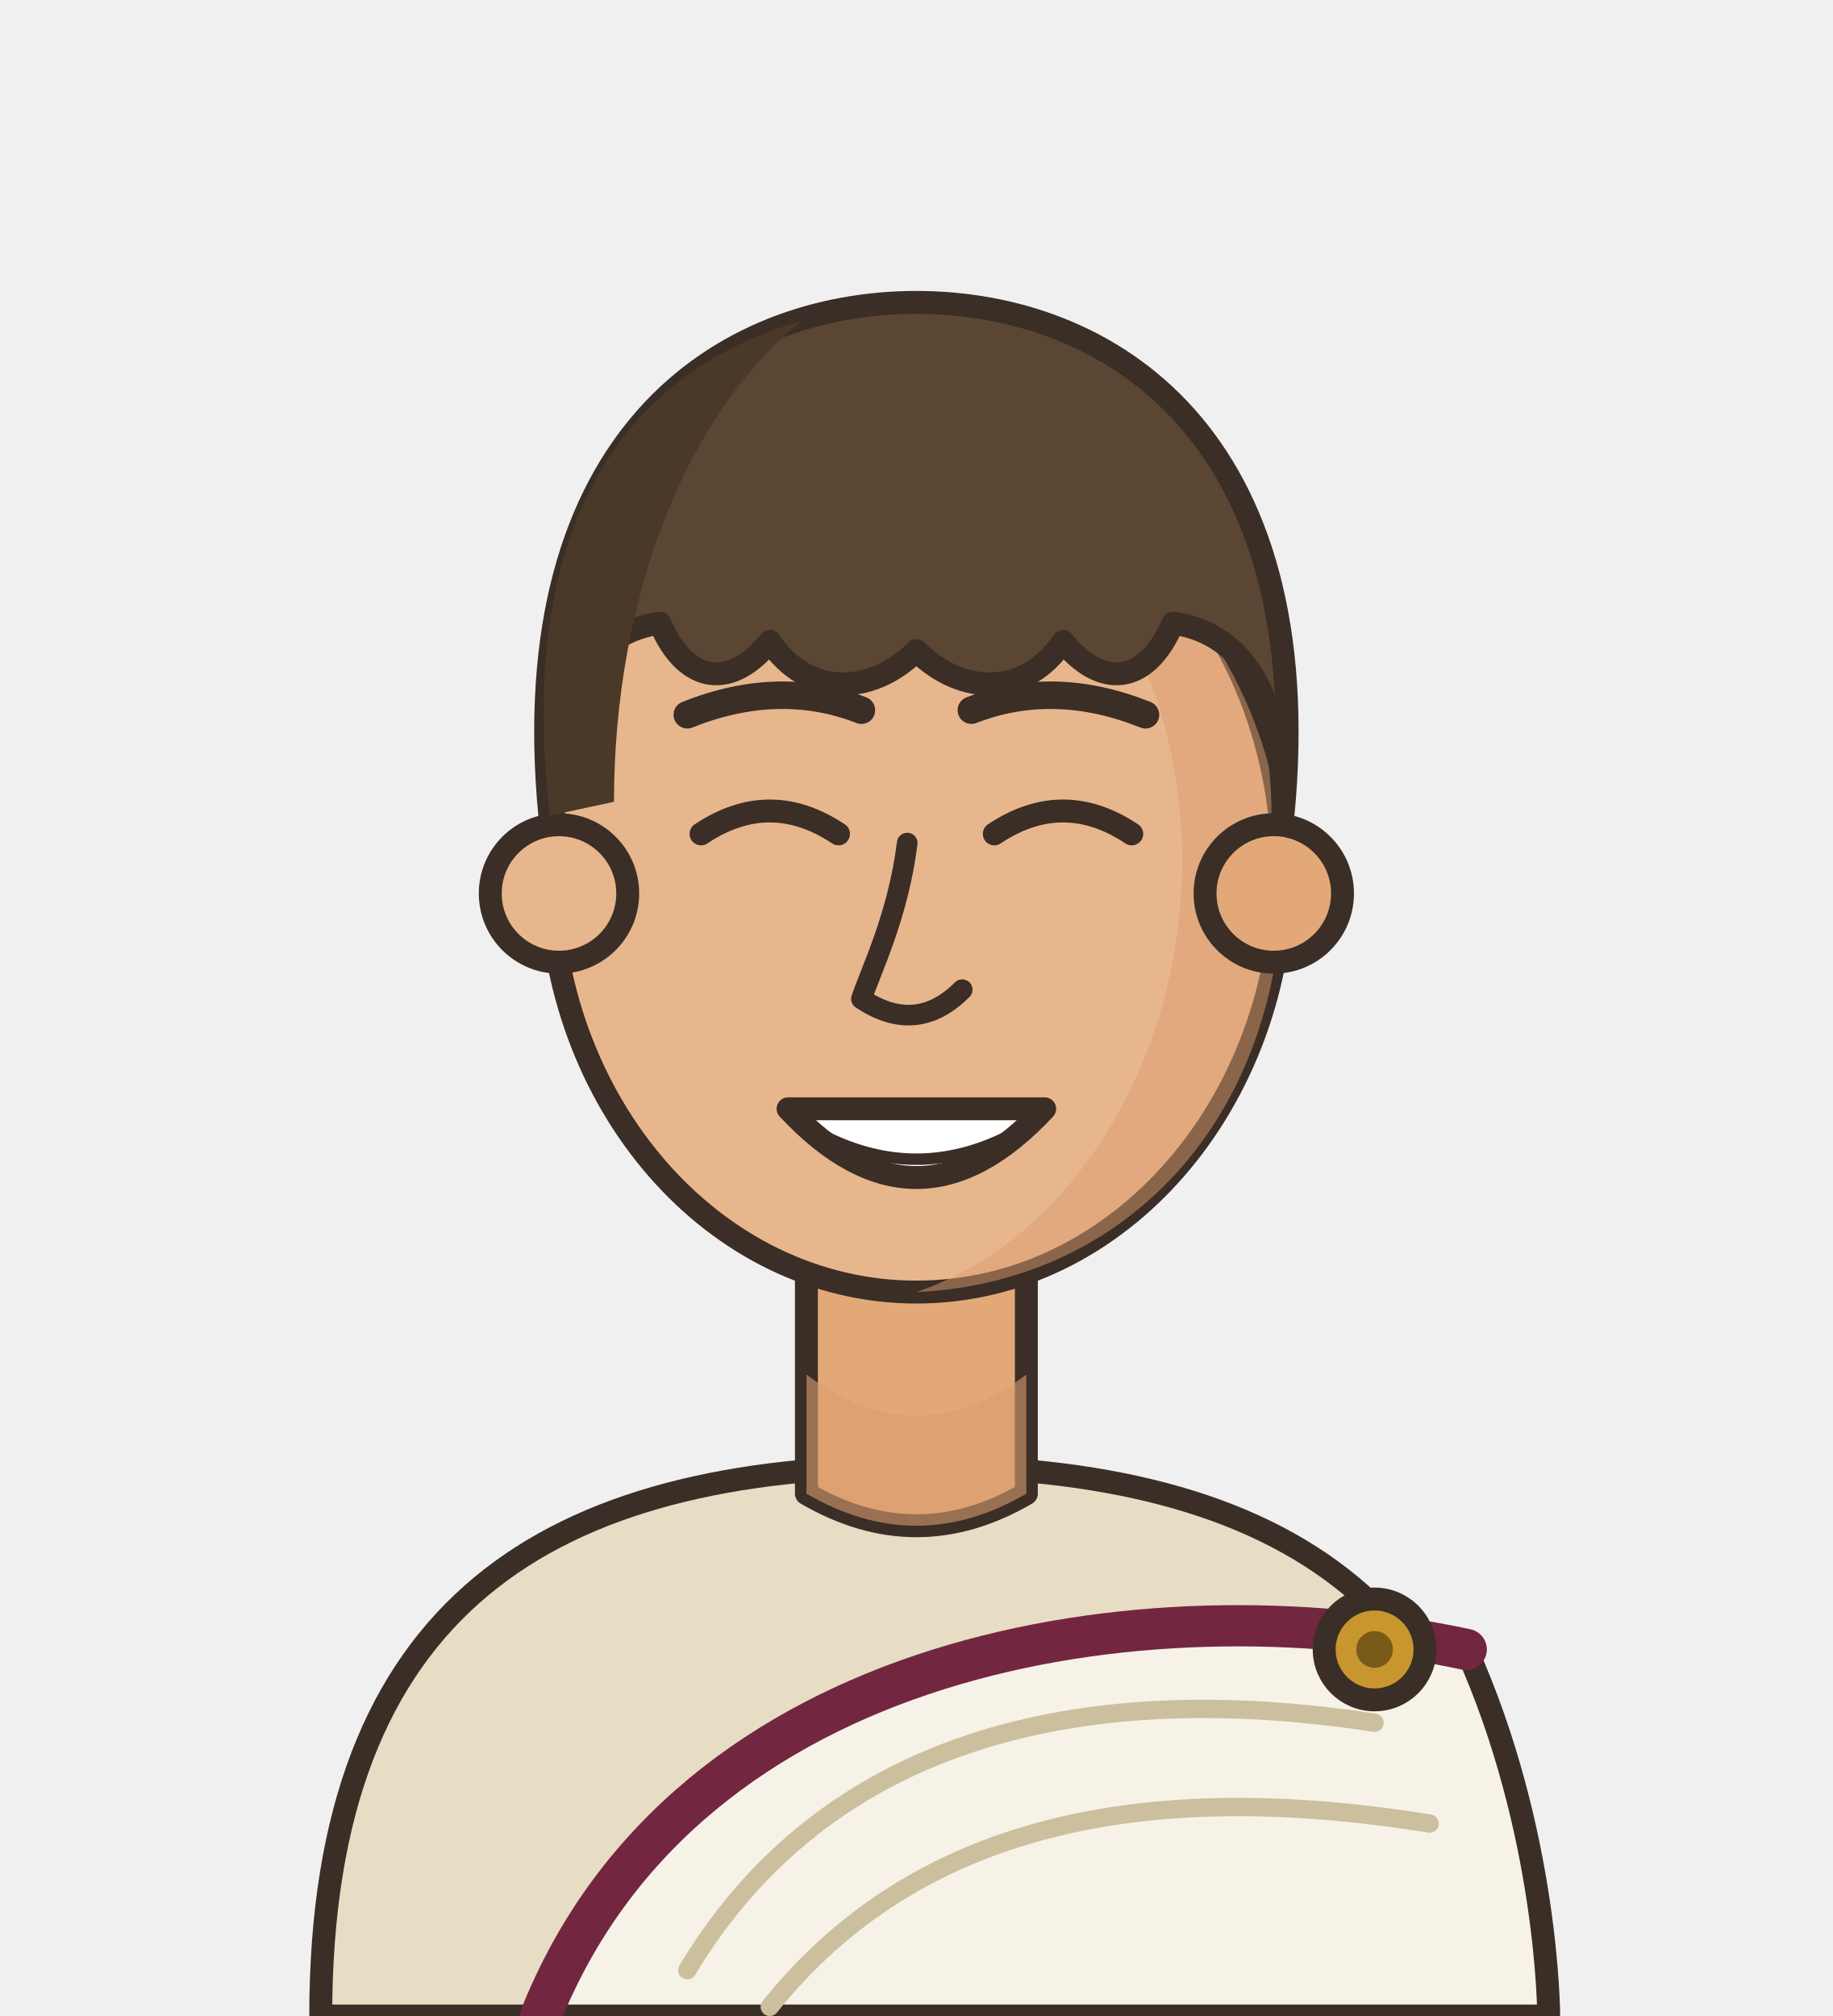
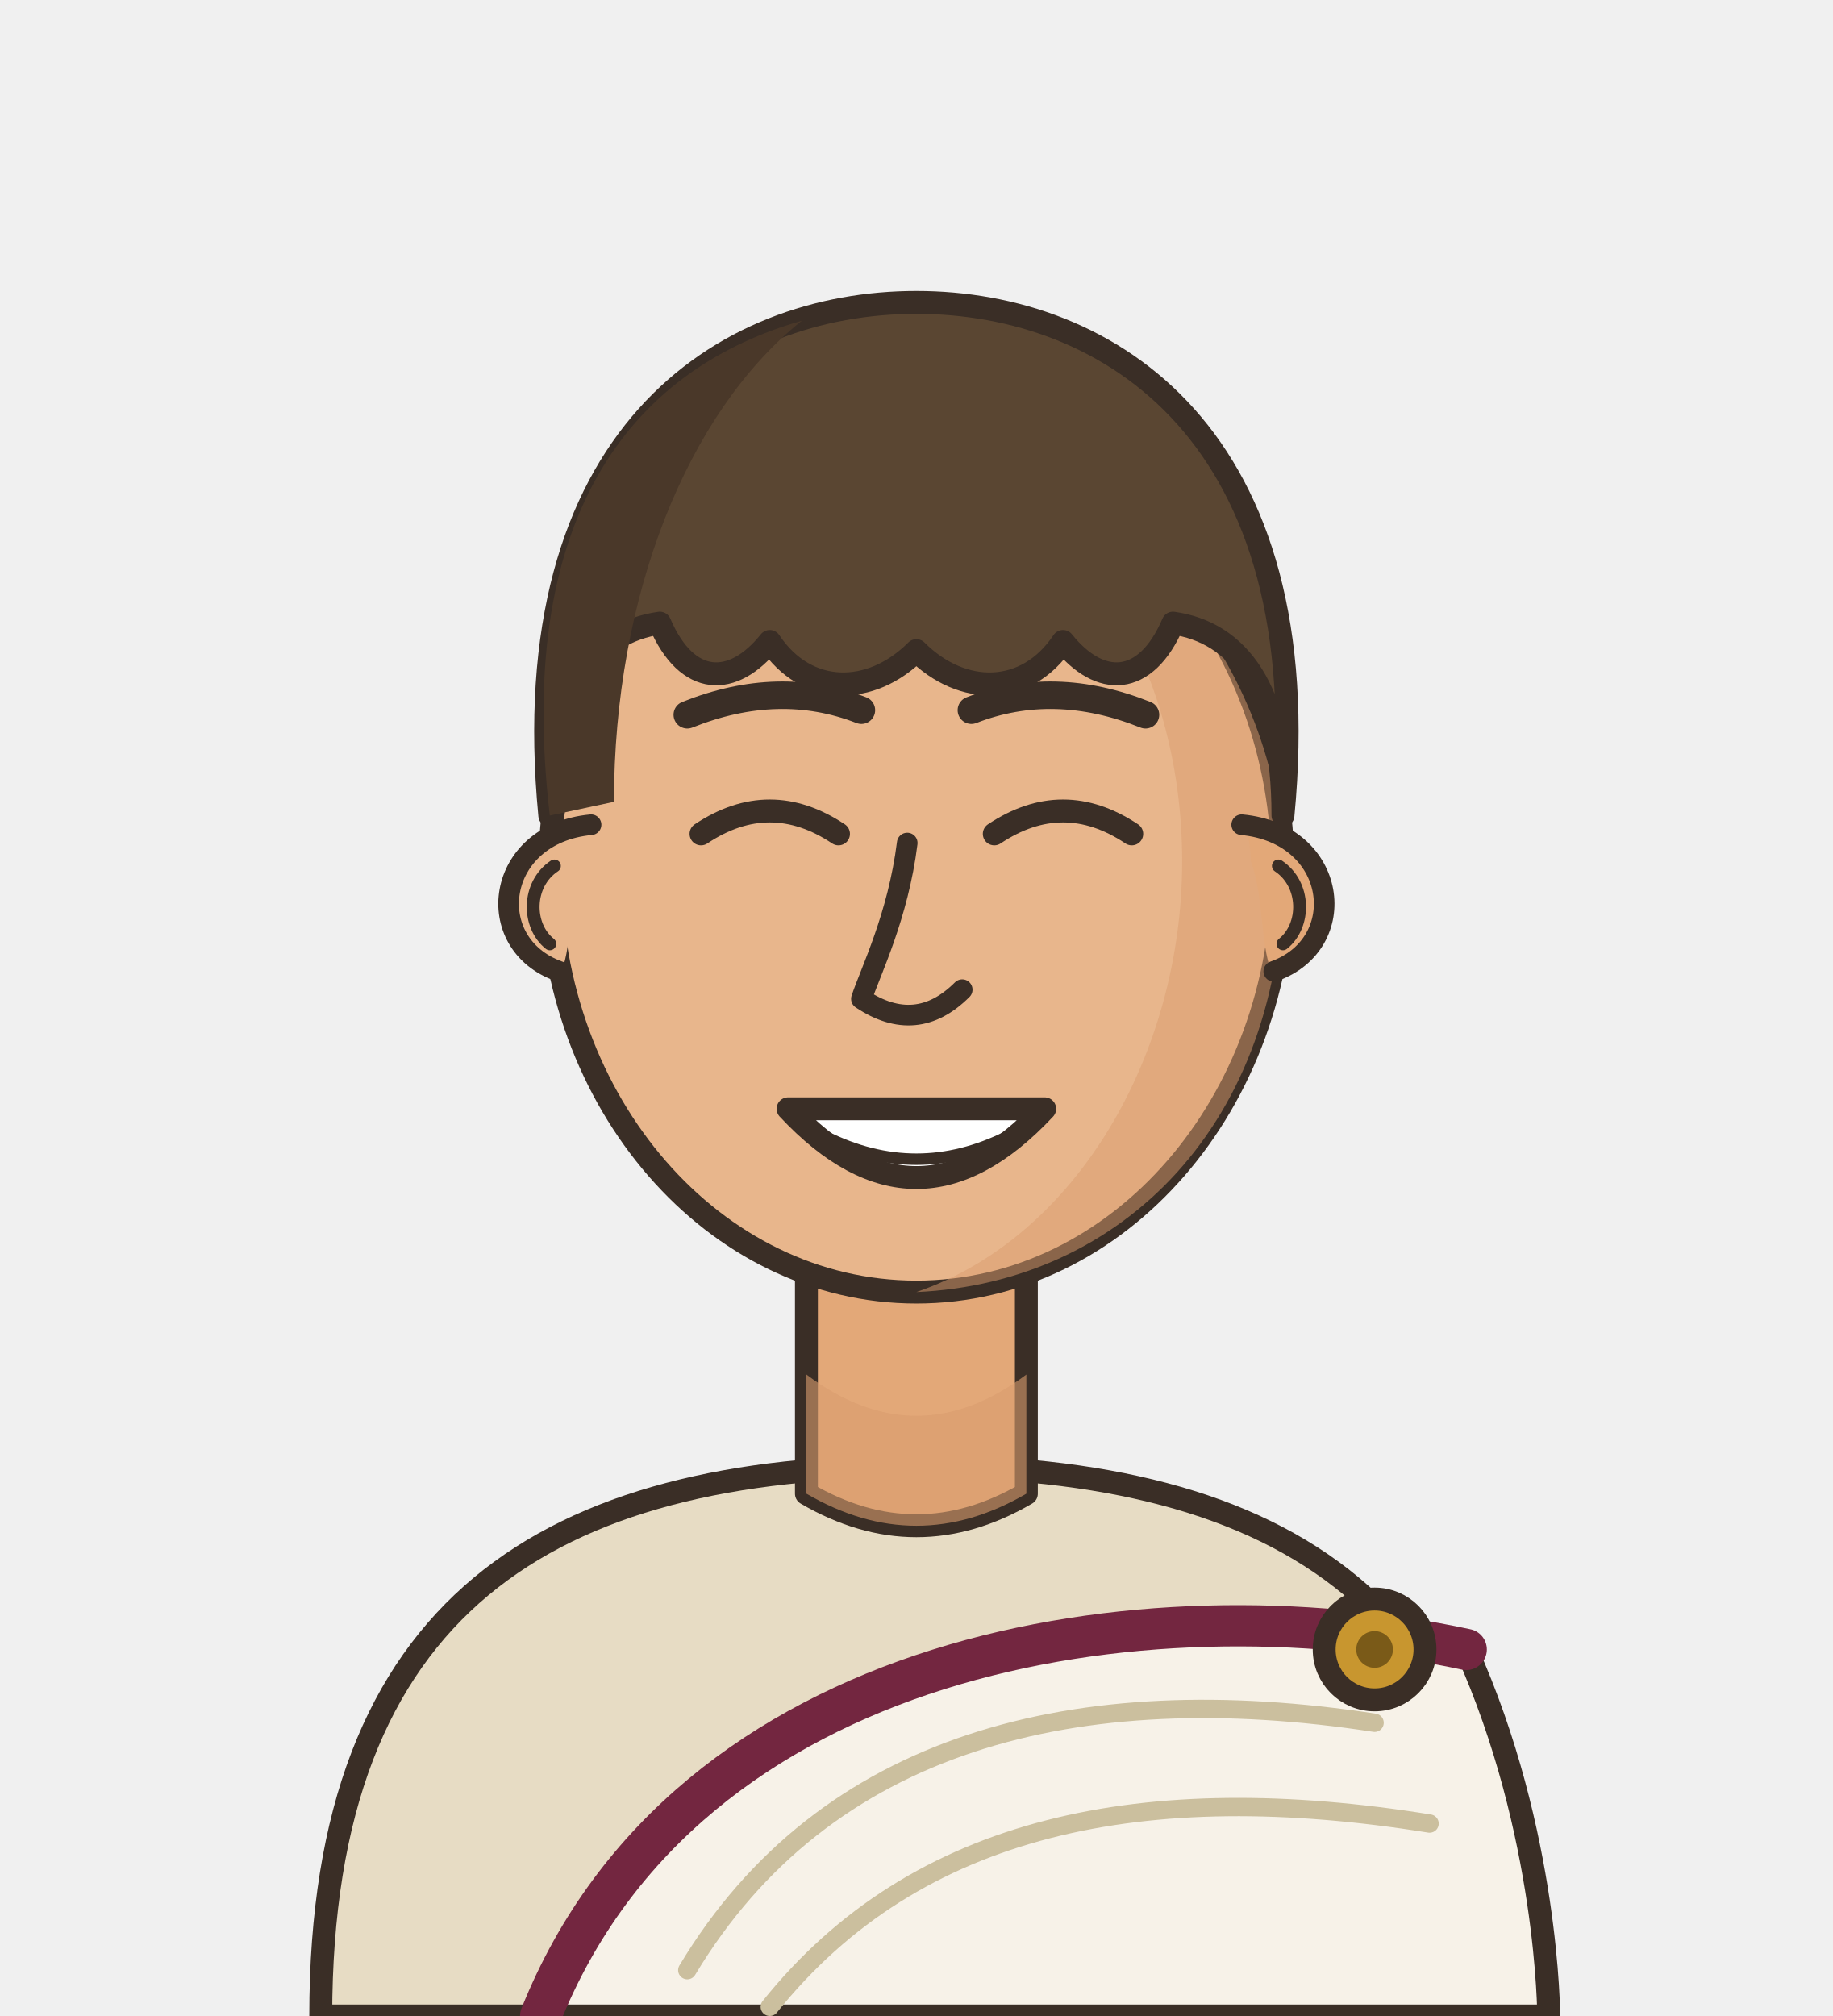
<svg xmlns="http://www.w3.org/2000/svg" width="400" height="440" viewBox="0 0 400 440">
  <g stroke="#3A2E26" stroke-width="5" stroke-linejoin="round" stroke-linecap="round">
    <path d="M70 440 C70 350 120 320 200 320 C280 320 330 350 330 440 Z" fill="#E7DCC4" />
    <path d="M118 440 C150 360 250 345 320 360 C338 400 338 440 338 440 Z" fill="#F7F2E8" />
    <path d="M150 430 C180 380 235 366 300 376" fill="none" stroke="#CBBF9E" stroke-width="4" />
    <path d="M168 438 C200 398 250 388 312 398" fill="none" stroke="#CBBF9E" stroke-width="4" />
    <path d="M118 440 C150 360 250 345 320 360" fill="none" stroke="#732640" stroke-width="9" />
    <circle cx="300" cy="360" r="11" fill="#C8962F" />
    <circle cx="300" cy="360" r="4" fill="#7A5A18" stroke="none" />
    <path d="M176 274 L176 326 Q200 340 224 326 L224 274 Z" fill="#E3A878" />
    <path d="M176 300 Q200 318 224 300 L224 326 Q200 340 176 326 Z" fill="#D99C6E" stroke="none" opacity="0.6" />
    <ellipse cx="200" cy="190" rx="80" ry="92" fill="#E8B68C" />
    <path d="M200 100 C250 104 280 150 280 190 C280 245 245 280 200 282 C235 270 258 230 258 188 C258 145 235 108 200 100 Z" fill="#D99C6E" stroke="none" opacity="0.5" />
-     <circle cx="122" cy="195" r="15" fill="#E8B68C" />
-     <circle cx="278" cy="195" r="15" fill="#E3A878" />
+     <path d="M129 179 C107 180 103 207 122 213 C125 208 124 196 127 188 C127 184 128 181 129 179 Z" fill="#E8B68C" stroke="none" />
+     <path d="M271 179 C293 180 297 207 278 213 C275 208 276 196 273 188 C273 184 272 181 271 179 Z" fill="#E3A878" stroke="none" />
+     <path d="M129 180 C108 182 105 206 122 212" fill="none" stroke="#3A2E26" stroke-width="4.5" />
+     <path d="M271 180 C292 182 295 206 278 212" fill="none" stroke="#3A2E26" stroke-width="4.5" />
+     <path d="M121 189 C115 193 115 202 120 206" fill="none" stroke="#3A2E26" stroke-width="2.8" />
+     <path d="M279 189 C285 193 285 202 280 206" fill="none" stroke="#3A2E26" stroke-width="2.8" />
    <path d="M120 178 C112 95 158 66 200 66 C242 66 288 95 280 178 C280 150 270 138 256 136 C250 150 240 150 232 140 C224 152 210 152 200 142 C190 152 176 152 168 140 C160 150 150 150 144 136 C130 138 120 150 120 178 Z" fill="#5A4632" />
    <path d="M120 178 C112 110 140 80 175 70 C150 90 134 130 134 175 Z" fill="#4A3829" stroke="none" />
    <path d="M150 156 Q170 148 188 155" fill="none" stroke="#3A2E26" stroke-width="6" />
    <path d="M212 155 Q230 148 250 156" fill="none" stroke="#3A2E26" stroke-width="6" />
    <path d="M153 182 Q168 172 183 182" fill="none" stroke="#3A2E26" stroke-width="5" />
    <path d="M217 182 Q232 172 247 182" fill="none" stroke="#3A2E26" stroke-width="5" />
    <path d="M198 184 C196 200 190 212 188 218 Q200 226 210 216" fill="none" stroke="#3A2E26" stroke-width="4.5" />
    <path d="M172 242 Q200 272 228 242 Z" fill="#fff" stroke="#3A2E26" stroke-width="5" />
    <path d="M180 248 Q200 258 220 248" fill="none" stroke="#3A2E26" stroke-width="2.5" />
  </g>
</svg>
